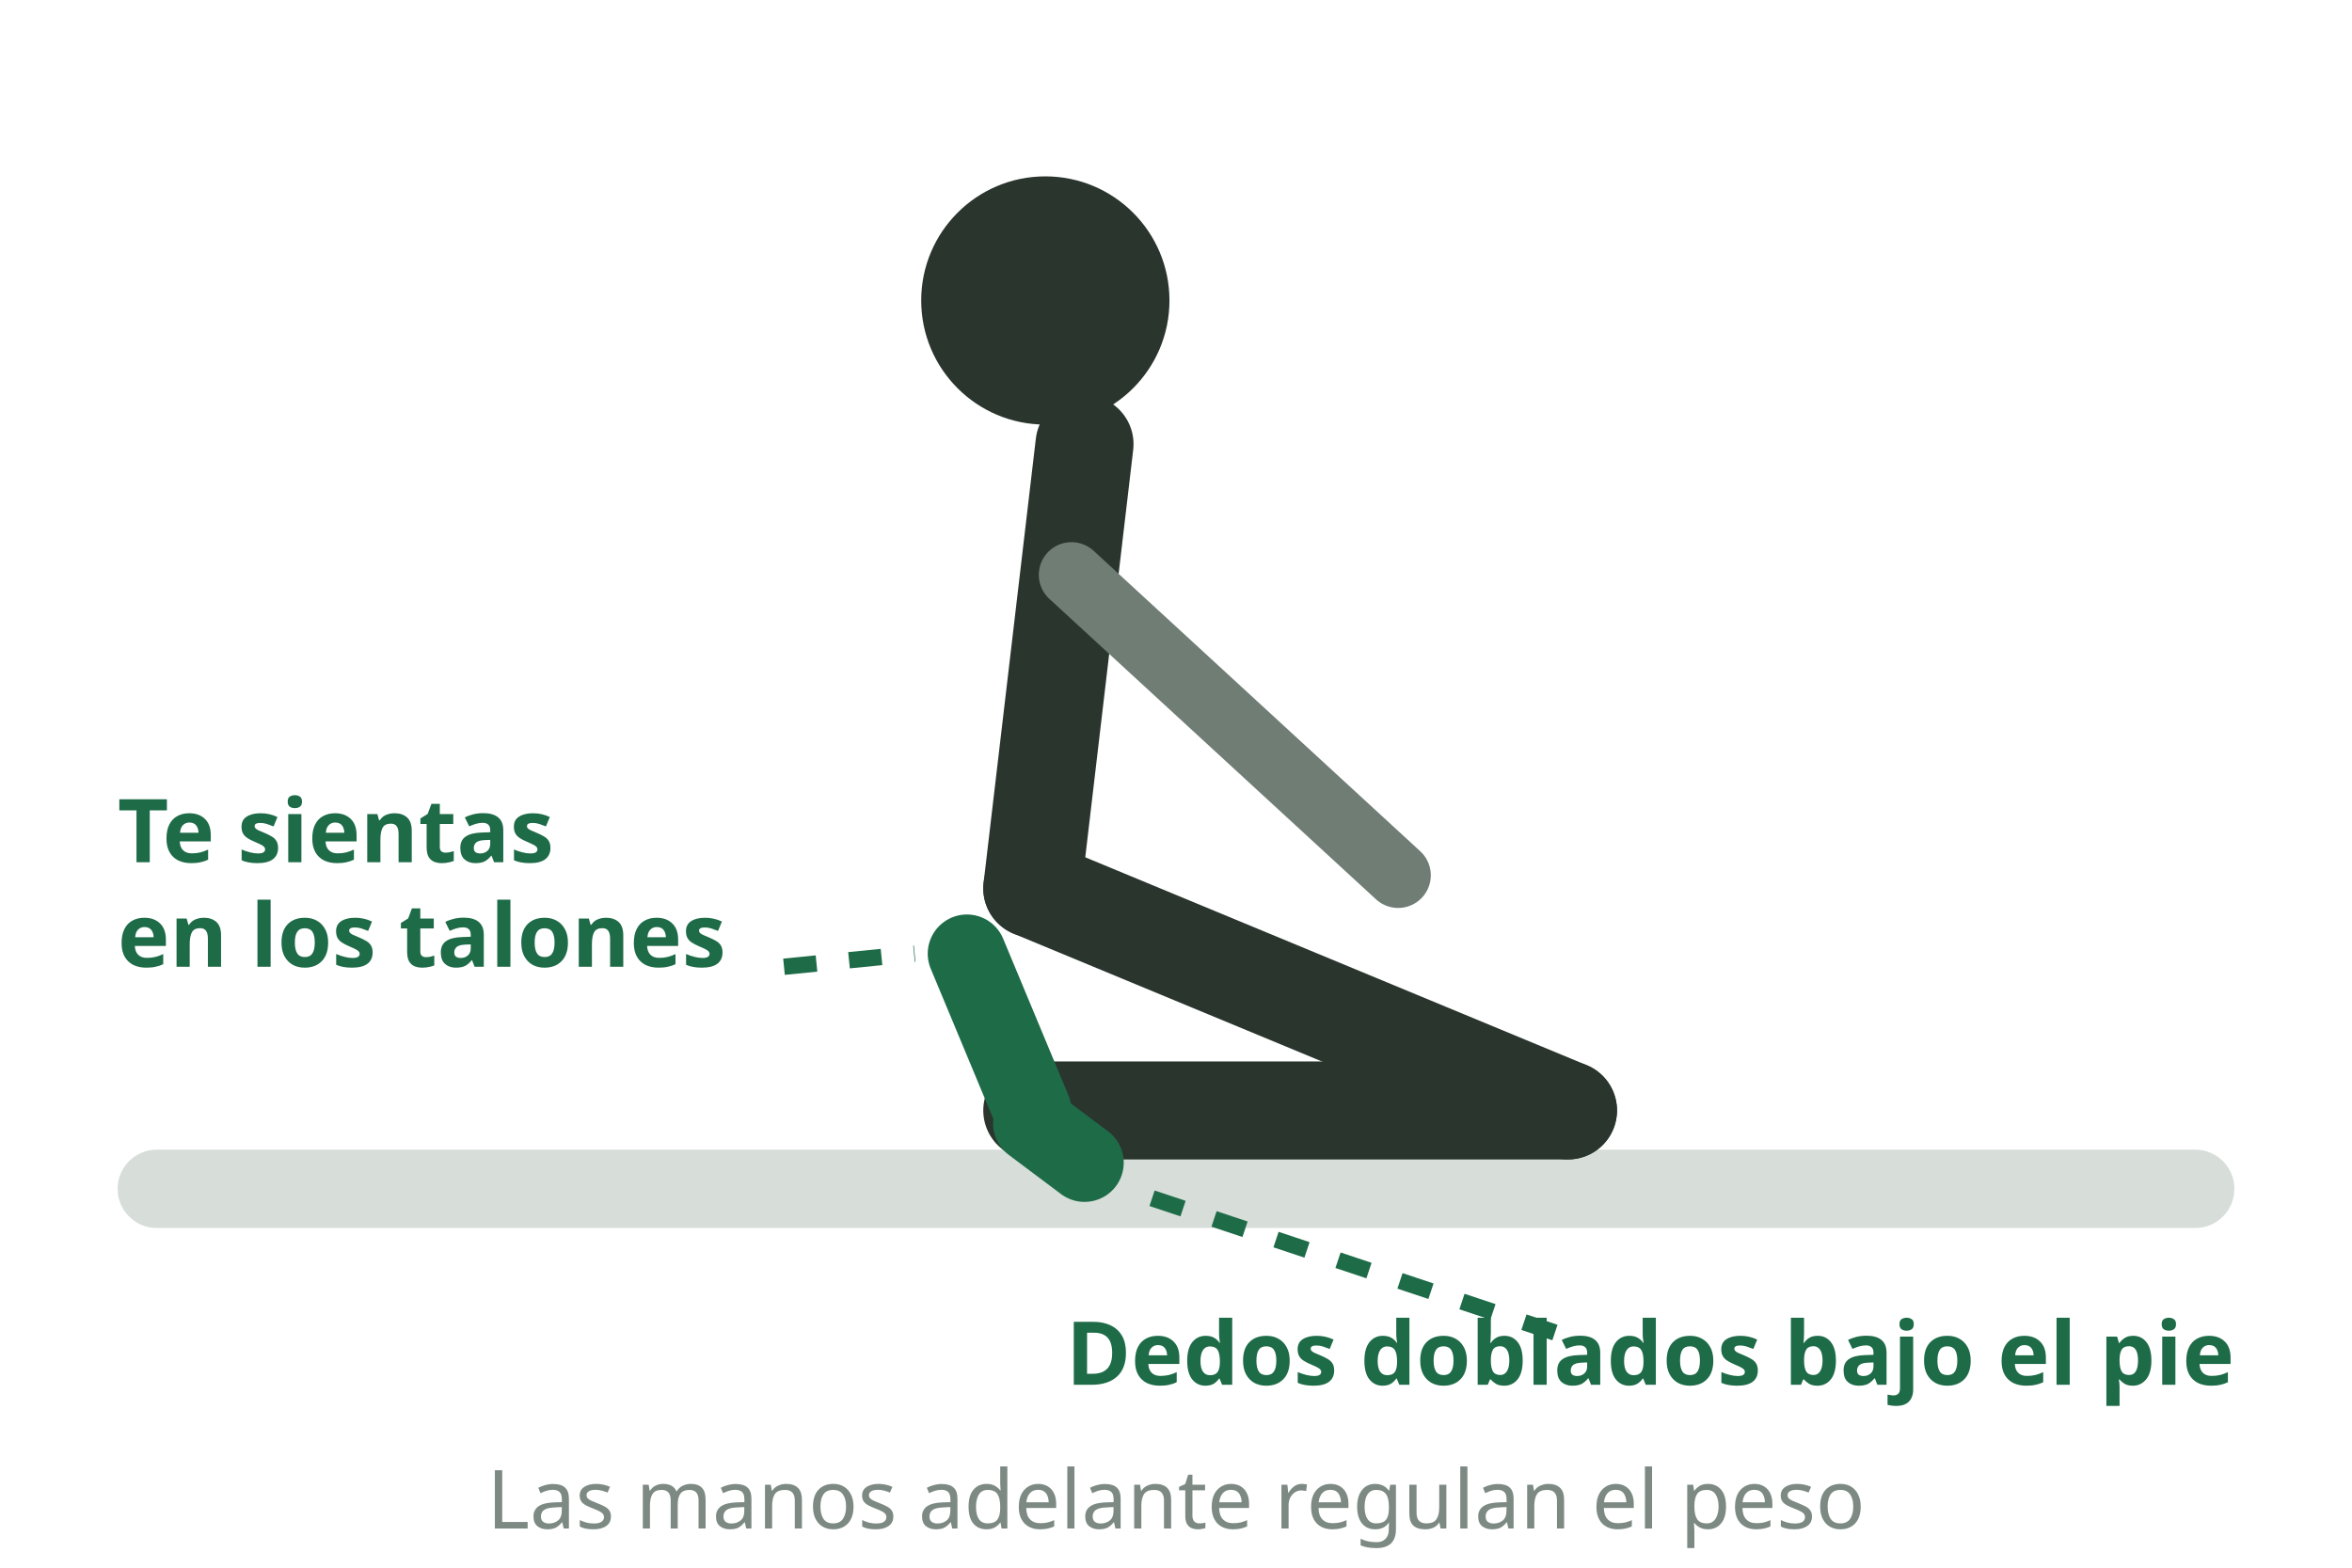
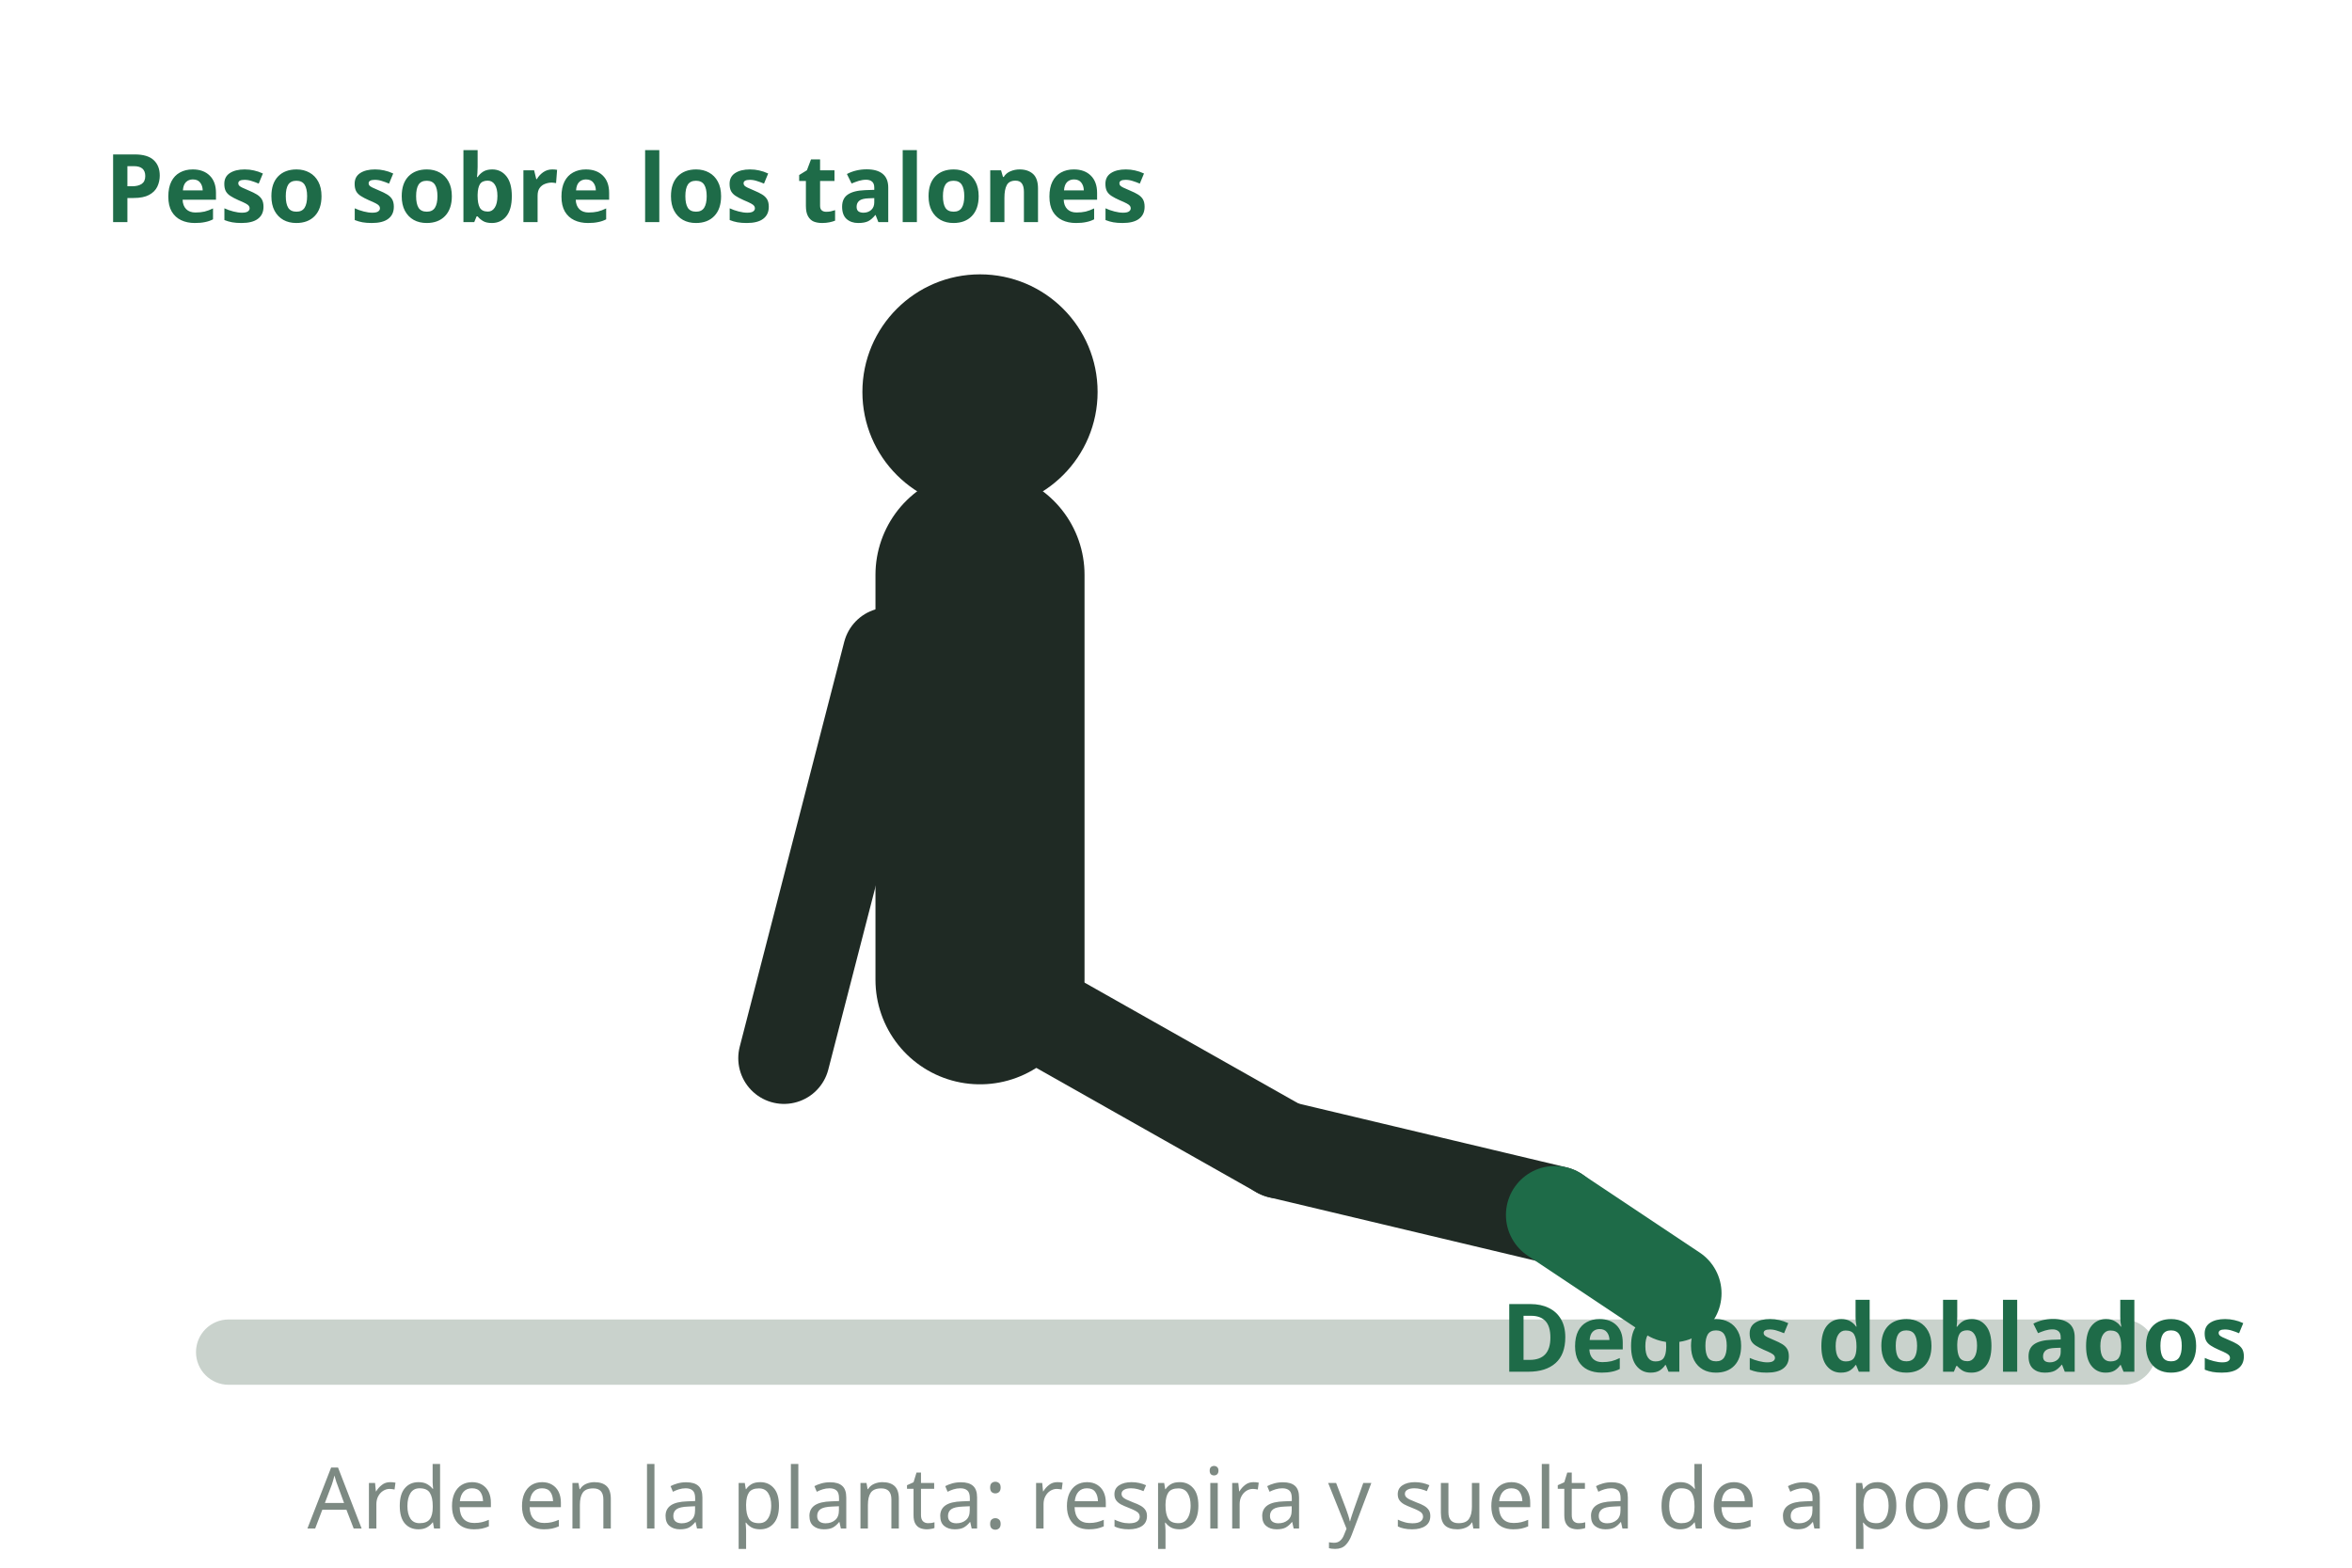
- <svg xmlns="http://www.w3.org/2000/svg" viewBox="0 0 360 240" width="360" height="240" role="img" aria-label="Sentarse sobre los dedos: de rodillas, dedos flexionados y peso sobre los talones">
+ <svg xmlns="http://www.w3.org/2000/svg" viewBox="0 0 360 240" width="360" height="240" role="img" aria-label="De rodillas con los dedos doblados, sentado sobre los talones">
  <style>
-     .mat { fill: #d7ded9 }
-     .cuerpo { stroke: #2a352e; stroke-width: 15; stroke-linecap: round; fill: none }
-     .brazo { stroke: #6f7d75; stroke-width: 10; stroke-linecap: round; fill: none }
-     .cabeza { fill: #2a352e }
-     .pie { stroke: #1E6B48; stroke-width: 12; stroke-linecap: round; fill: none }
-     .guia { stroke: #1E6B48; stroke-width: 2.5; stroke-dasharray: 5 5; fill: none }
-     .izq { font: 600 13.5px system-ui, sans-serif; fill: #1E6B48; text-anchor: start }
-     .der { font: 600 13.5px system-ui, sans-serif; fill: #1E6B48; text-anchor: end }
-     .nota { font: 400 12.5px system-ui, sans-serif; fill: #7d8a83; text-anchor: middle }
+     .izq { font: 700 14.5px system-ui, sans-serif; fill: #1E6B48; text-anchor: start }
+     .der { font: 700 14.5px system-ui, sans-serif; fill: #1E6B48; text-anchor: end }
+     .cen { font: 700 14.5px system-ui, sans-serif; fill: #1E6B48; text-anchor: middle }
+     .mal { font: 700 14.5px system-ui, sans-serif; fill: #c4634f; text-anchor: middle }
+     .pie { font: 400 13px system-ui, sans-serif; fill: #7d8a83; text-anchor: middle }
  </style>
-   <rect class="mat" x="18" y="176" width="324" height="12" rx="6" />
-   <circle class="cabeza" cx="160" cy="46" r="19" />
-   <path class="cuerpo" d="M166 68 L158 136" />
-   <path class="brazo" d="M164 88 L214 134" />
-   <path class="cuerpo" d="M158 136 L240 170" />
-   <path class="cuerpo" d="M240 170 L158 170" />
-   <path class="pie" d="M158 170 L148 146" />
-   <path class="pie" d="M158 172 L166 178" />
-   <path class="guia" d="M120 148 L140 146" />
-   <text class="izq" x="18" y="132">Te sientas</text>
-   <text class="izq" x="18" y="148">en los talones</text>
-   <path class="guia" d="M238 204 L172 182" />
-   <text class="der" x="342" y="212">Dedos doblados bajo el pie</text>
-   <text class="nota" x="180" y="234">Las manos adelante regulan el peso</text>
+   <rect x="30" y="202" width="300" height="10" rx="5" fill="#c9d2cc" />
+   <circle cx="150" cy="60" r="18" fill="#1f2a24" />
+   <path d="M150 88 L150 150" stroke="#1f2a24" stroke-width="32" stroke-linecap="round" stroke-linejoin="round" fill="none" />
+   <path d="M150 150 L196 176" stroke="#1f2a24" stroke-width="15" stroke-linecap="round" stroke-linejoin="round" fill="none" />
+   <path d="M196 176 L238 186" stroke="#1f2a24" stroke-width="15" stroke-linecap="round" stroke-linejoin="round" fill="none" />
+   <path d="M238 186 L256 198" stroke="#1E6B48" stroke-width="15" stroke-linecap="round" fill="none" />
+   <path d="M136 100 L120 162" stroke="#1f2a24" stroke-width="14" stroke-linecap="round" stroke-linejoin="round" fill="none" />
+   <text class="izq" x="16" y="34">Peso sobre los talones</text>
+   <text class="der" x="344" y="210">Dedos doblados</text>
+   <text class="pie" x="180" y="234">Arde en la planta: respira y suelta de a poco</text>
</svg>
